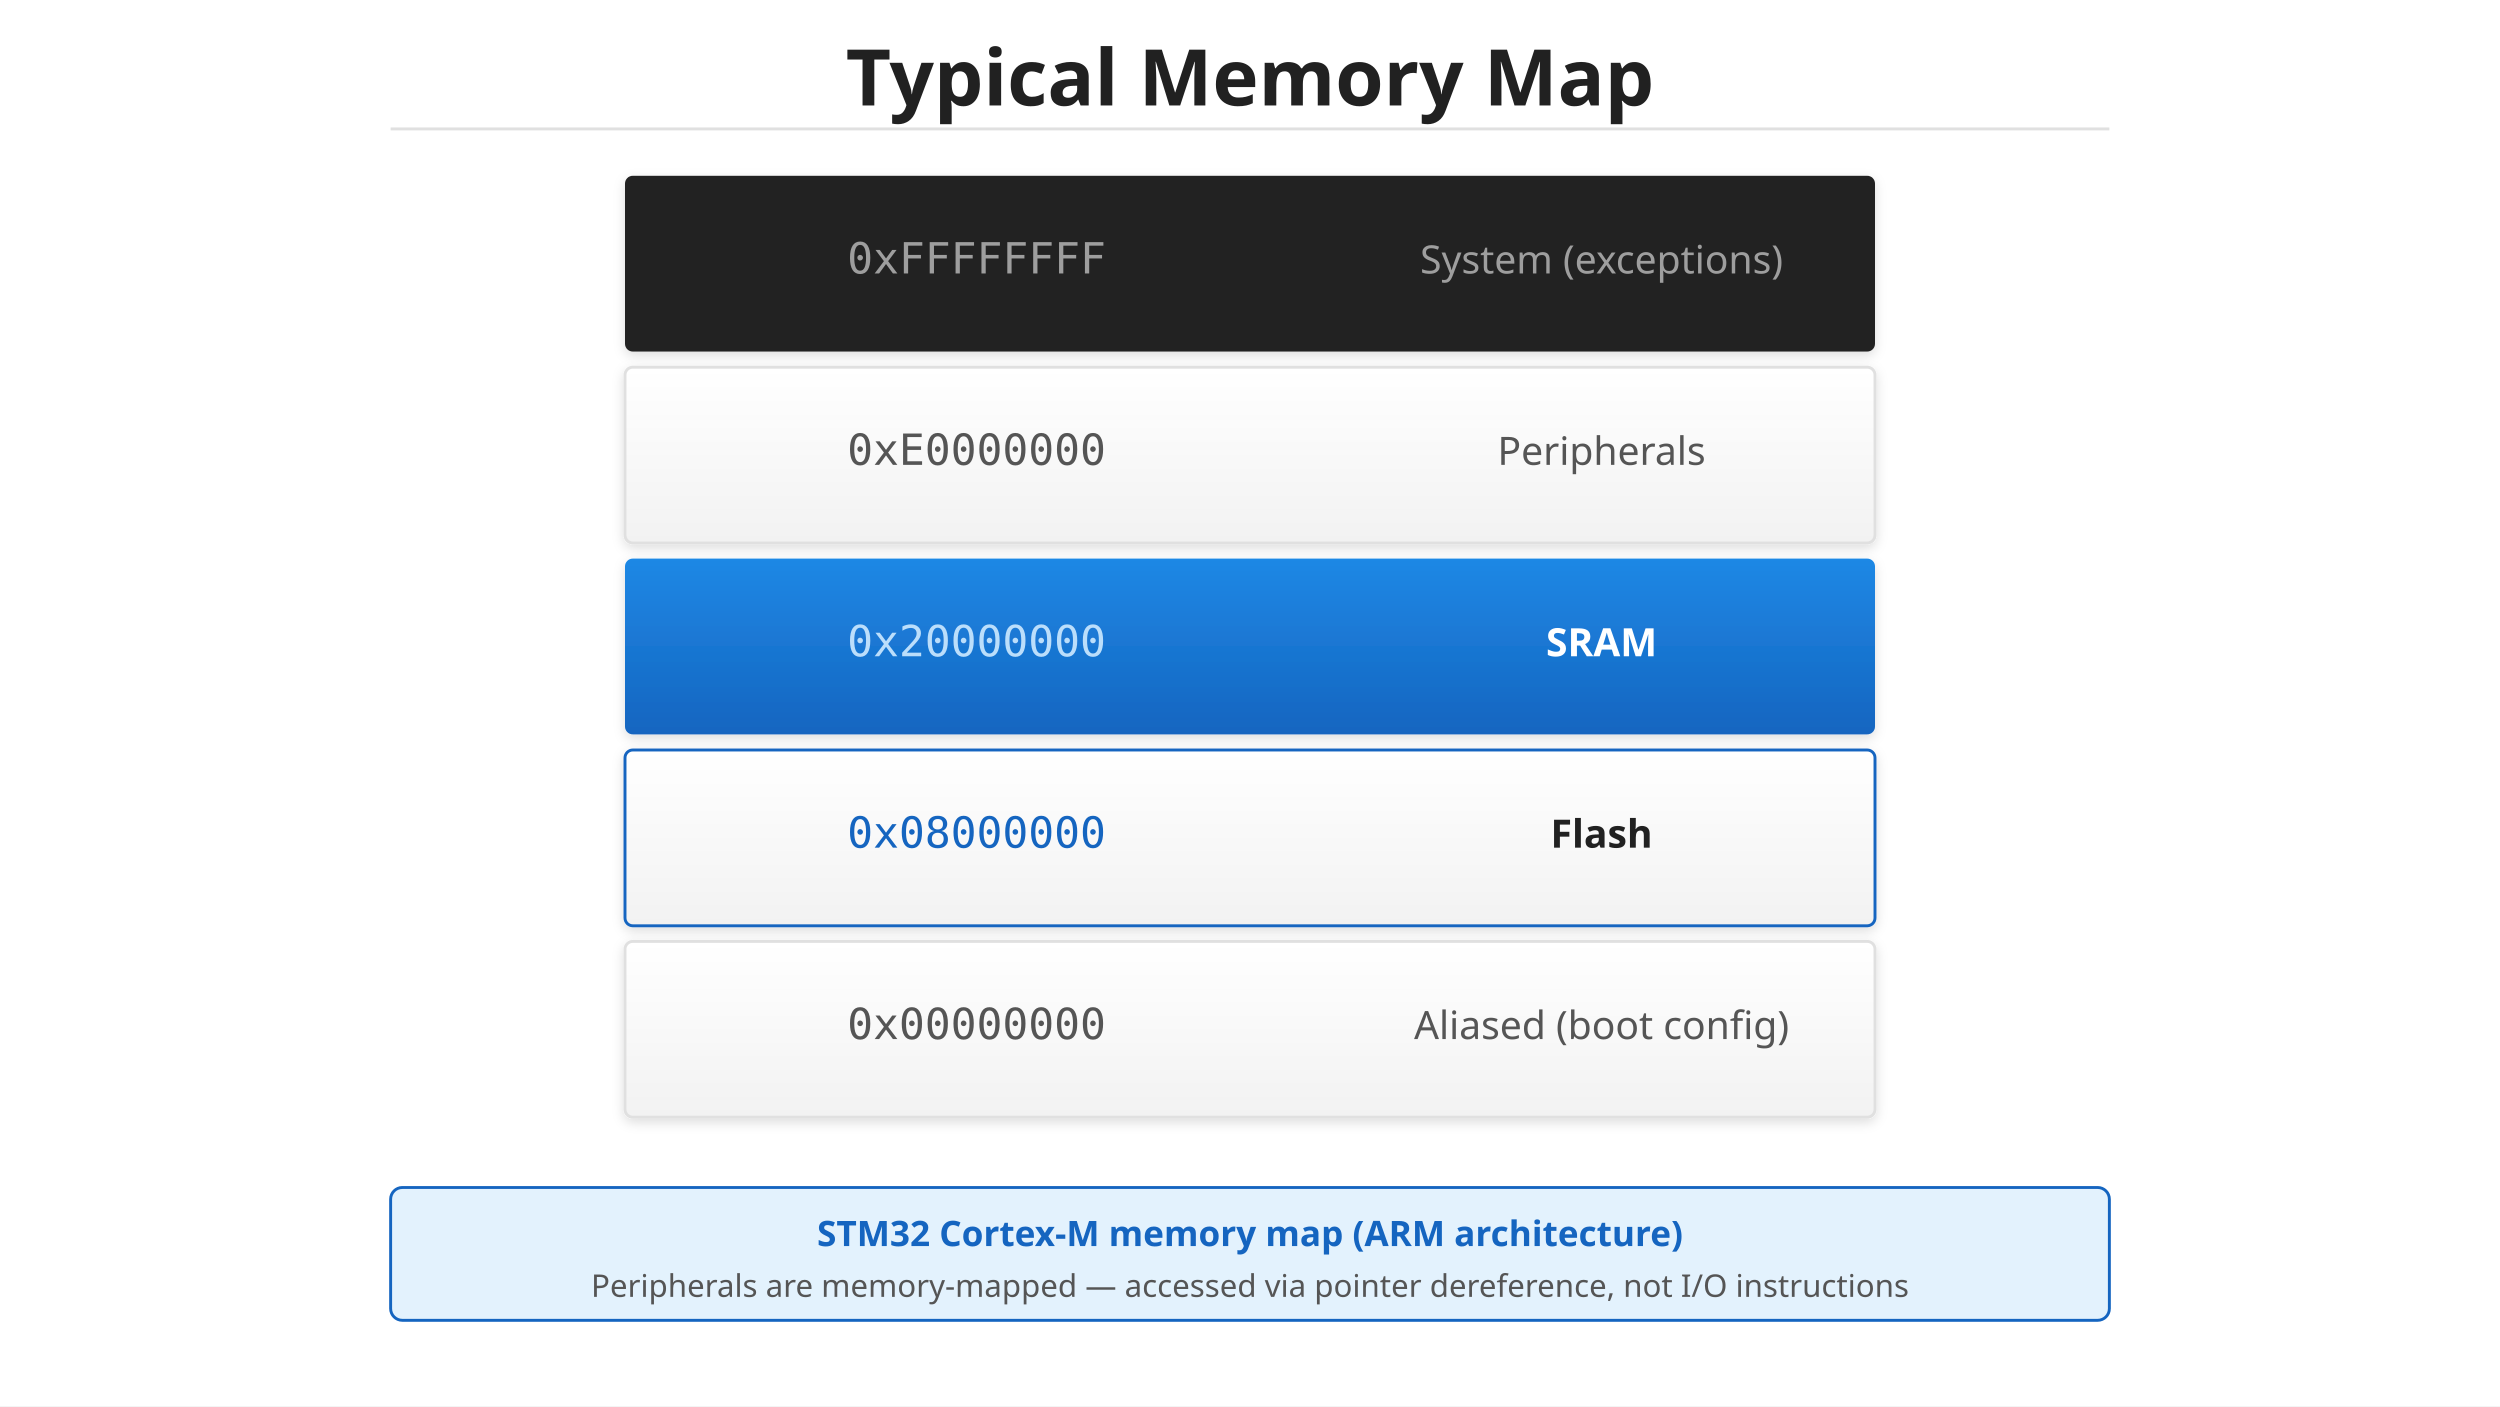
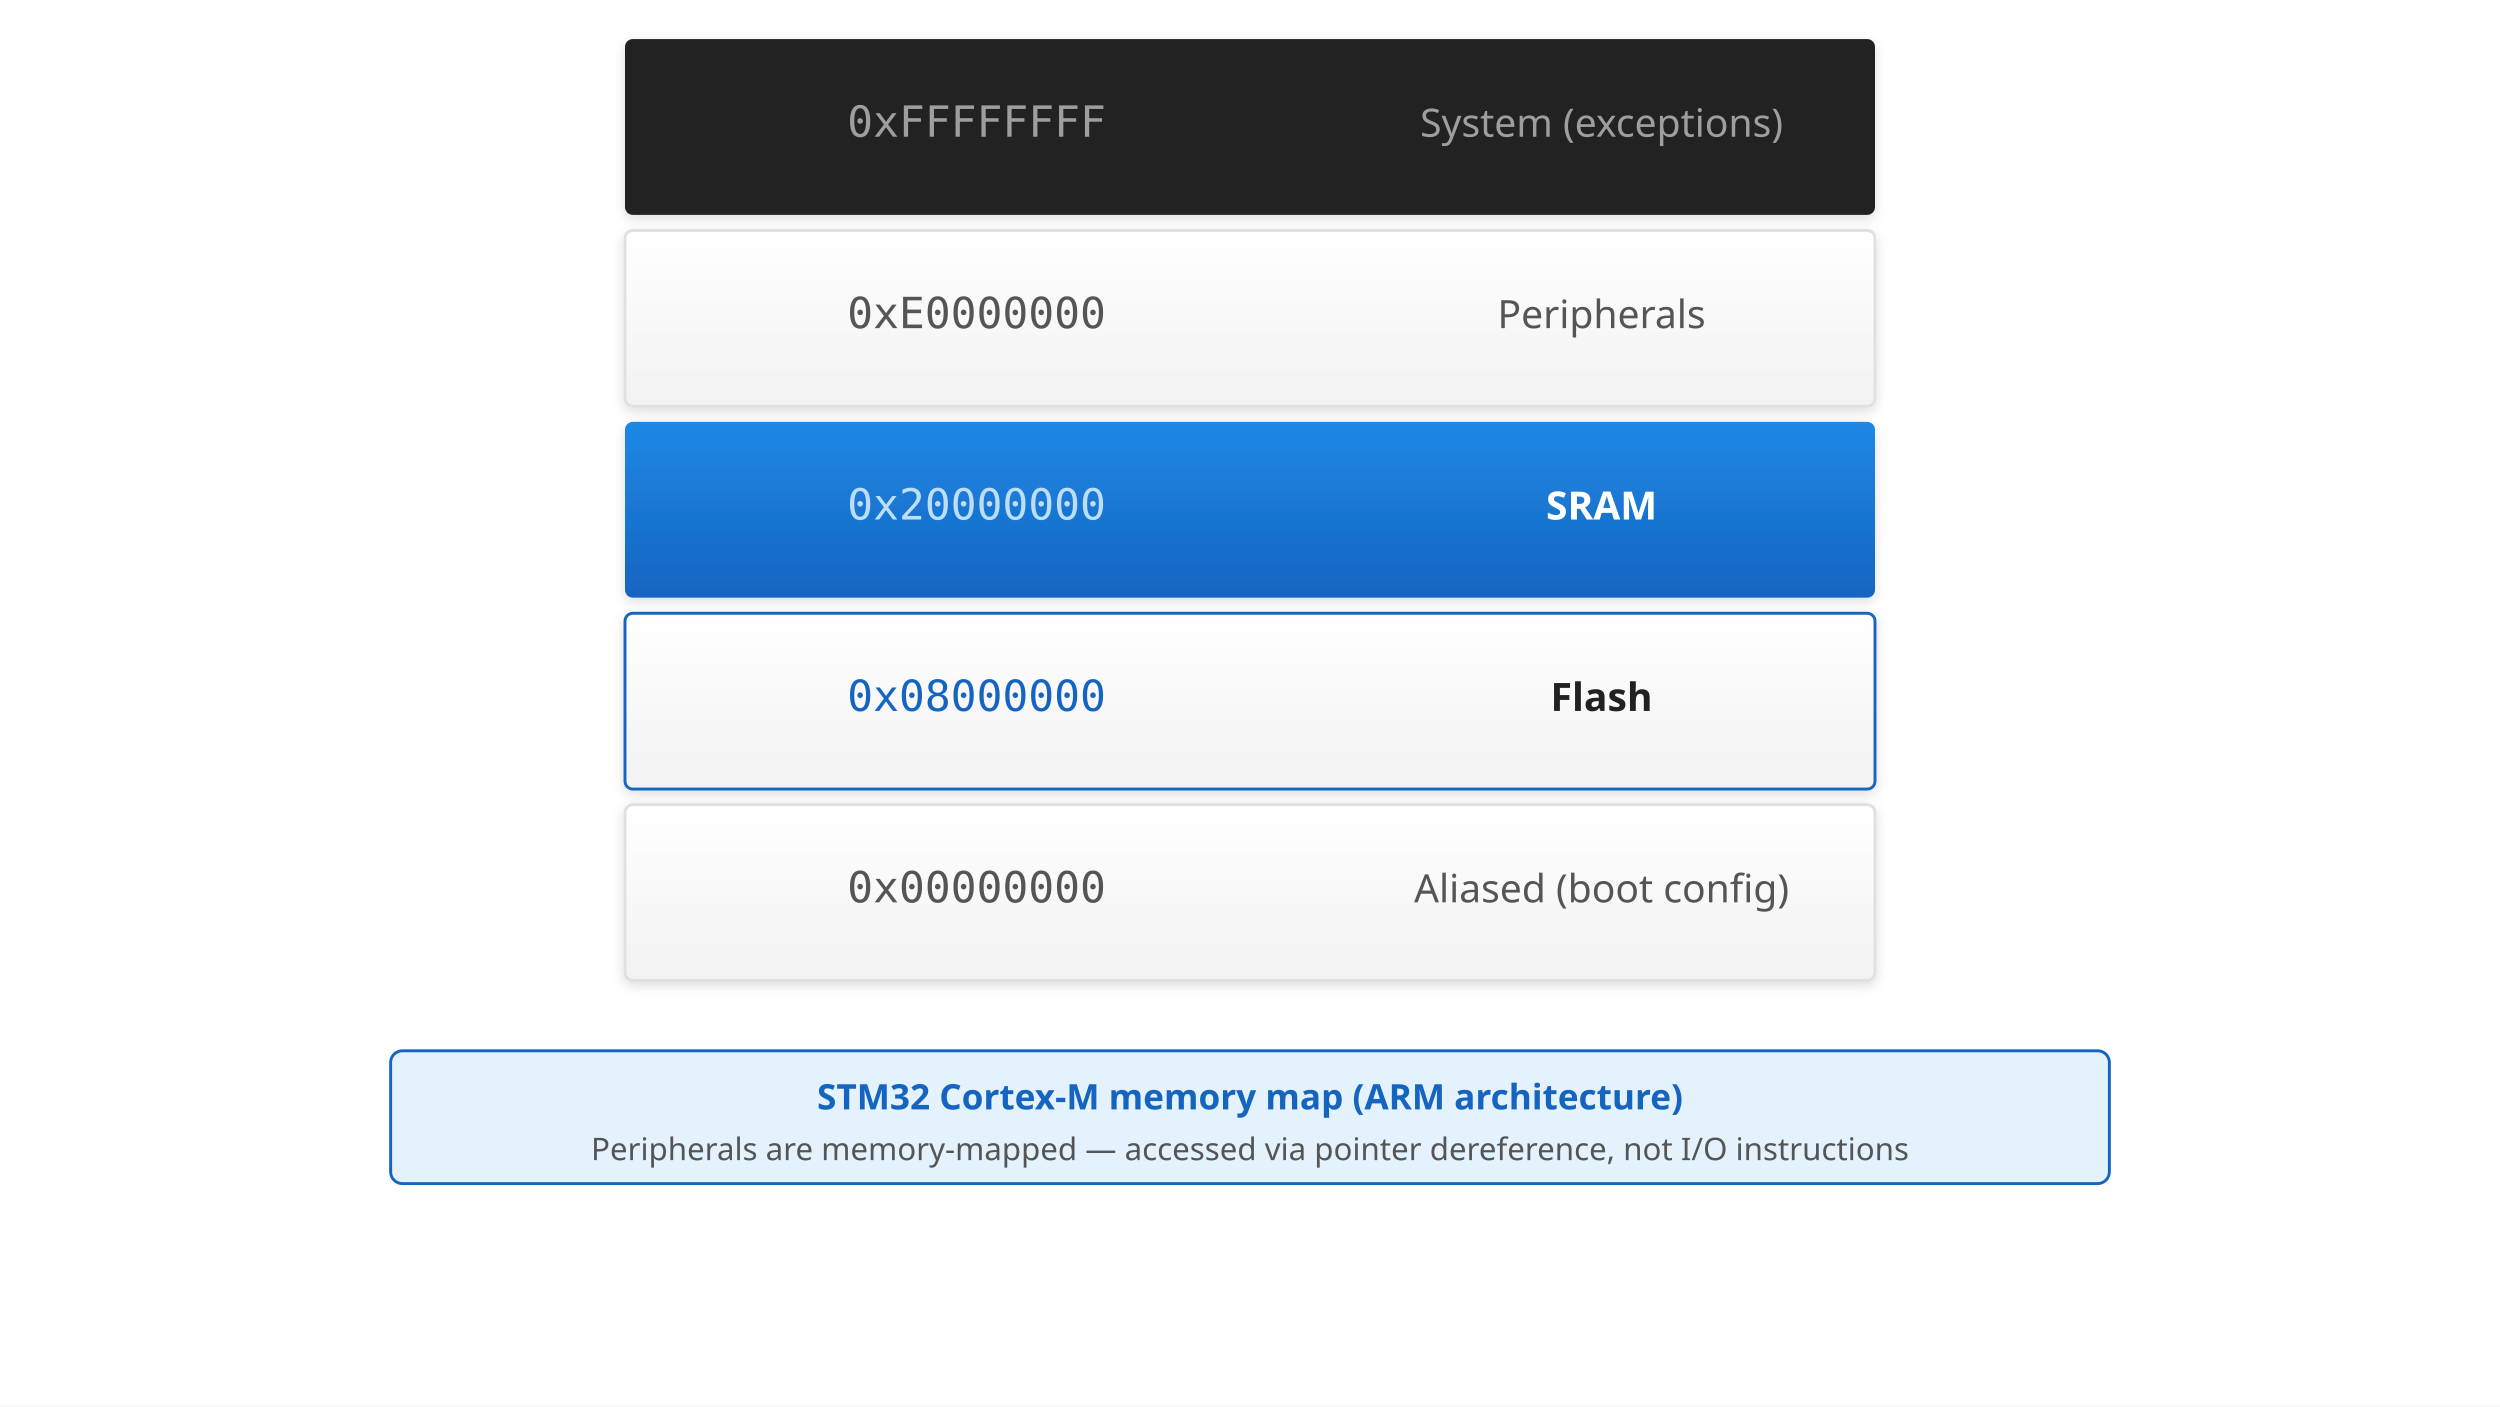
<svg xmlns="http://www.w3.org/2000/svg" viewBox="0 0 1280 720">
  <defs>
    <linearGradient id="grad-accent" x1="0" y1="0" x2="0" y2="1">
      <stop offset="0%" stop-color="#1e88e5" />
      <stop offset="100%" stop-color="#1565c0" />
    </linearGradient>
    <linearGradient id="grad-surface" x1="0" y1="0" x2="0" y2="1">
      <stop offset="0%" stop-color="#ffffff" />
      <stop offset="100%" stop-color="#f2f2f2" />
    </linearGradient>
    <filter id="shadow" x="-4%" y="-8%" width="108%" height="124%">
      <feDropShadow dx="0" dy="2" stdDeviation="3" flood-color="#00000022" />
    </filter>
    <marker id="arrow" markerWidth="10" markerHeight="10" refX="9" refY="5" orient="auto">
      <path d="M1,2 L9,5 L1,8 Z" fill="#555555" />
    </marker>
    <marker id="arrow-accent" markerWidth="10" markerHeight="10" refX="9" refY="5" orient="auto">
      <path d="M1,2 L9,5 L1,8 Z" fill="#1565c0" />
    </marker>
    <marker id="arrow-white" markerWidth="10" markerHeight="10" refX="9" refY="5" orient="auto">
      <path d="M1,2 L9,5 L1,8 Z" fill="#ffffff" />
    </marker>
  </defs>
  <rect width="1280" height="720" fill="#ffffff" />
-   <text x="640" y="54" text-anchor="middle" font-family="sans-serif" font-size="40" font-weight="bold" fill="#212121">Typical Memory Map</text>
-   <line x1="200" y1="66" x2="1080" y2="66" stroke="#e0e0e0" stroke-width="1.5" />
-   <rect x="320" y="90" width="640" height="90" rx="4" fill="#212121" filter="url(#shadow)" />
-   <text x="500" y="140" text-anchor="middle" font-family="monospace" font-size="22" fill="#9e9e9e">0xFFFFFFFF</text>
-   <text x="820" y="140" text-anchor="middle" font-family="sans-serif" font-size="20" fill="#9e9e9e">System (exceptions)</text>
-   <rect x="320" y="188" width="640" height="90" rx="4" fill="url(#grad-surface)" stroke="#e0e0e0" stroke-width="1.5" filter="url(#shadow)" />
-   <text x="500" y="238" text-anchor="middle" font-family="monospace" font-size="22" fill="#555555">0xE0000000</text>
-   <text x="820" y="238" text-anchor="middle" font-family="sans-serif" font-size="20" fill="#555555">Peripherals</text>
-   <rect x="320" y="286" width="640" height="90" rx="4" fill="url(#grad-accent)" filter="url(#shadow)" />
-   <text x="500" y="336" text-anchor="middle" font-family="monospace" font-size="22" fill="#bbdefb">0x20000000</text>
-   <text x="820" y="336" text-anchor="middle" font-family="sans-serif" font-size="20" fill="#ffffff" font-weight="bold">SRAM</text>
-   <rect x="320" y="384" width="640" height="90" rx="4" fill="url(#grad-surface)" stroke="#1565c0" stroke-width="1.5" filter="url(#shadow)" />
-   <text x="500" y="434" text-anchor="middle" font-family="monospace" font-size="22" fill="#1565c0">0x08000000</text>
-   <text x="820" y="434" text-anchor="middle" font-family="sans-serif" font-size="20" fill="#212121" font-weight="bold">Flash</text>
-   <rect x="320" y="482" width="640" height="90" rx="4" fill="url(#grad-surface)" stroke="#e0e0e0" stroke-width="1.5" filter="url(#shadow)" />
-   <text x="500" y="532" text-anchor="middle" font-family="monospace" font-size="22" fill="#555555">0x00000000</text>
-   <text x="820" y="532" text-anchor="middle" font-family="sans-serif" font-size="20" fill="#555555">Aliased (boot config)</text>
-   <rect x="200" y="608" width="880" height="68" rx="6" fill="#e3f2fd" stroke="#1565c0" stroke-width="1.5" />
-   <text x="640" y="638" text-anchor="middle" font-family="sans-serif" font-size="18" font-weight="bold" fill="#1565c0">STM32 Cortex-M memory map (ARM architecture)</text>
-   <text x="640" y="664" text-anchor="middle" font-family="sans-serif" font-size="16" fill="#555555">Peripherals are memory-mapped — accessed via pointer dereference, not I/O instructions</text>
+   <rect x="320" y="20" width="640" height="90" rx="4" fill="#212121" filter="url(#shadow)" />
+   <text x="500" y="70" text-anchor="middle" font-family="monospace" font-size="22" fill="#9e9e9e">0xFFFFFFFF</text>
+   <text x="820" y="70" text-anchor="middle" font-family="sans-serif" font-size="20" fill="#9e9e9e">System (exceptions)</text>
+   <rect x="320" y="118" width="640" height="90" rx="4" fill="url(#grad-surface)" stroke="#e0e0e0" stroke-width="1.5" filter="url(#shadow)" />
+   <text x="500" y="168" text-anchor="middle" font-family="monospace" font-size="22" fill="#555555">0xE0000000</text>
+   <text x="820" y="168" text-anchor="middle" font-family="sans-serif" font-size="20" fill="#555555">Peripherals</text>
+   <rect x="320" y="216" width="640" height="90" rx="4" fill="url(#grad-accent)" filter="url(#shadow)" />
+   <text x="500" y="266" text-anchor="middle" font-family="monospace" font-size="22" fill="#bbdefb">0x20000000</text>
+   <text x="820" y="266" text-anchor="middle" font-family="sans-serif" font-size="20" fill="#ffffff" font-weight="bold">SRAM</text>
+   <rect x="320" y="314" width="640" height="90" rx="4" fill="url(#grad-surface)" stroke="#1565c0" stroke-width="1.5" filter="url(#shadow)" />
+   <text x="500" y="364" text-anchor="middle" font-family="monospace" font-size="22" fill="#1565c0">0x08000000</text>
+   <text x="820" y="364" text-anchor="middle" font-family="sans-serif" font-size="20" fill="#212121" font-weight="bold">Flash</text>
+   <rect x="320" y="412" width="640" height="90" rx="4" fill="url(#grad-surface)" stroke="#e0e0e0" stroke-width="1.5" filter="url(#shadow)" />
+   <text x="500" y="462" text-anchor="middle" font-family="monospace" font-size="22" fill="#555555">0x00000000</text>
+   <text x="820" y="462" text-anchor="middle" font-family="sans-serif" font-size="20" fill="#555555">Aliased (boot config)</text>
+   <rect x="200" y="538" width="880" height="68" rx="6" fill="#e3f2fd" stroke="#1565c0" stroke-width="1.5" />
+   <text x="640" y="568" text-anchor="middle" font-family="sans-serif" font-size="18" font-weight="bold" fill="#1565c0">STM32 Cortex-M memory map (ARM architecture)</text>
+   <text x="640" y="594" text-anchor="middle" font-family="sans-serif" font-size="16" fill="#555555">Peripherals are memory-mapped — accessed via pointer dereference, not I/O instructions</text>
</svg>
